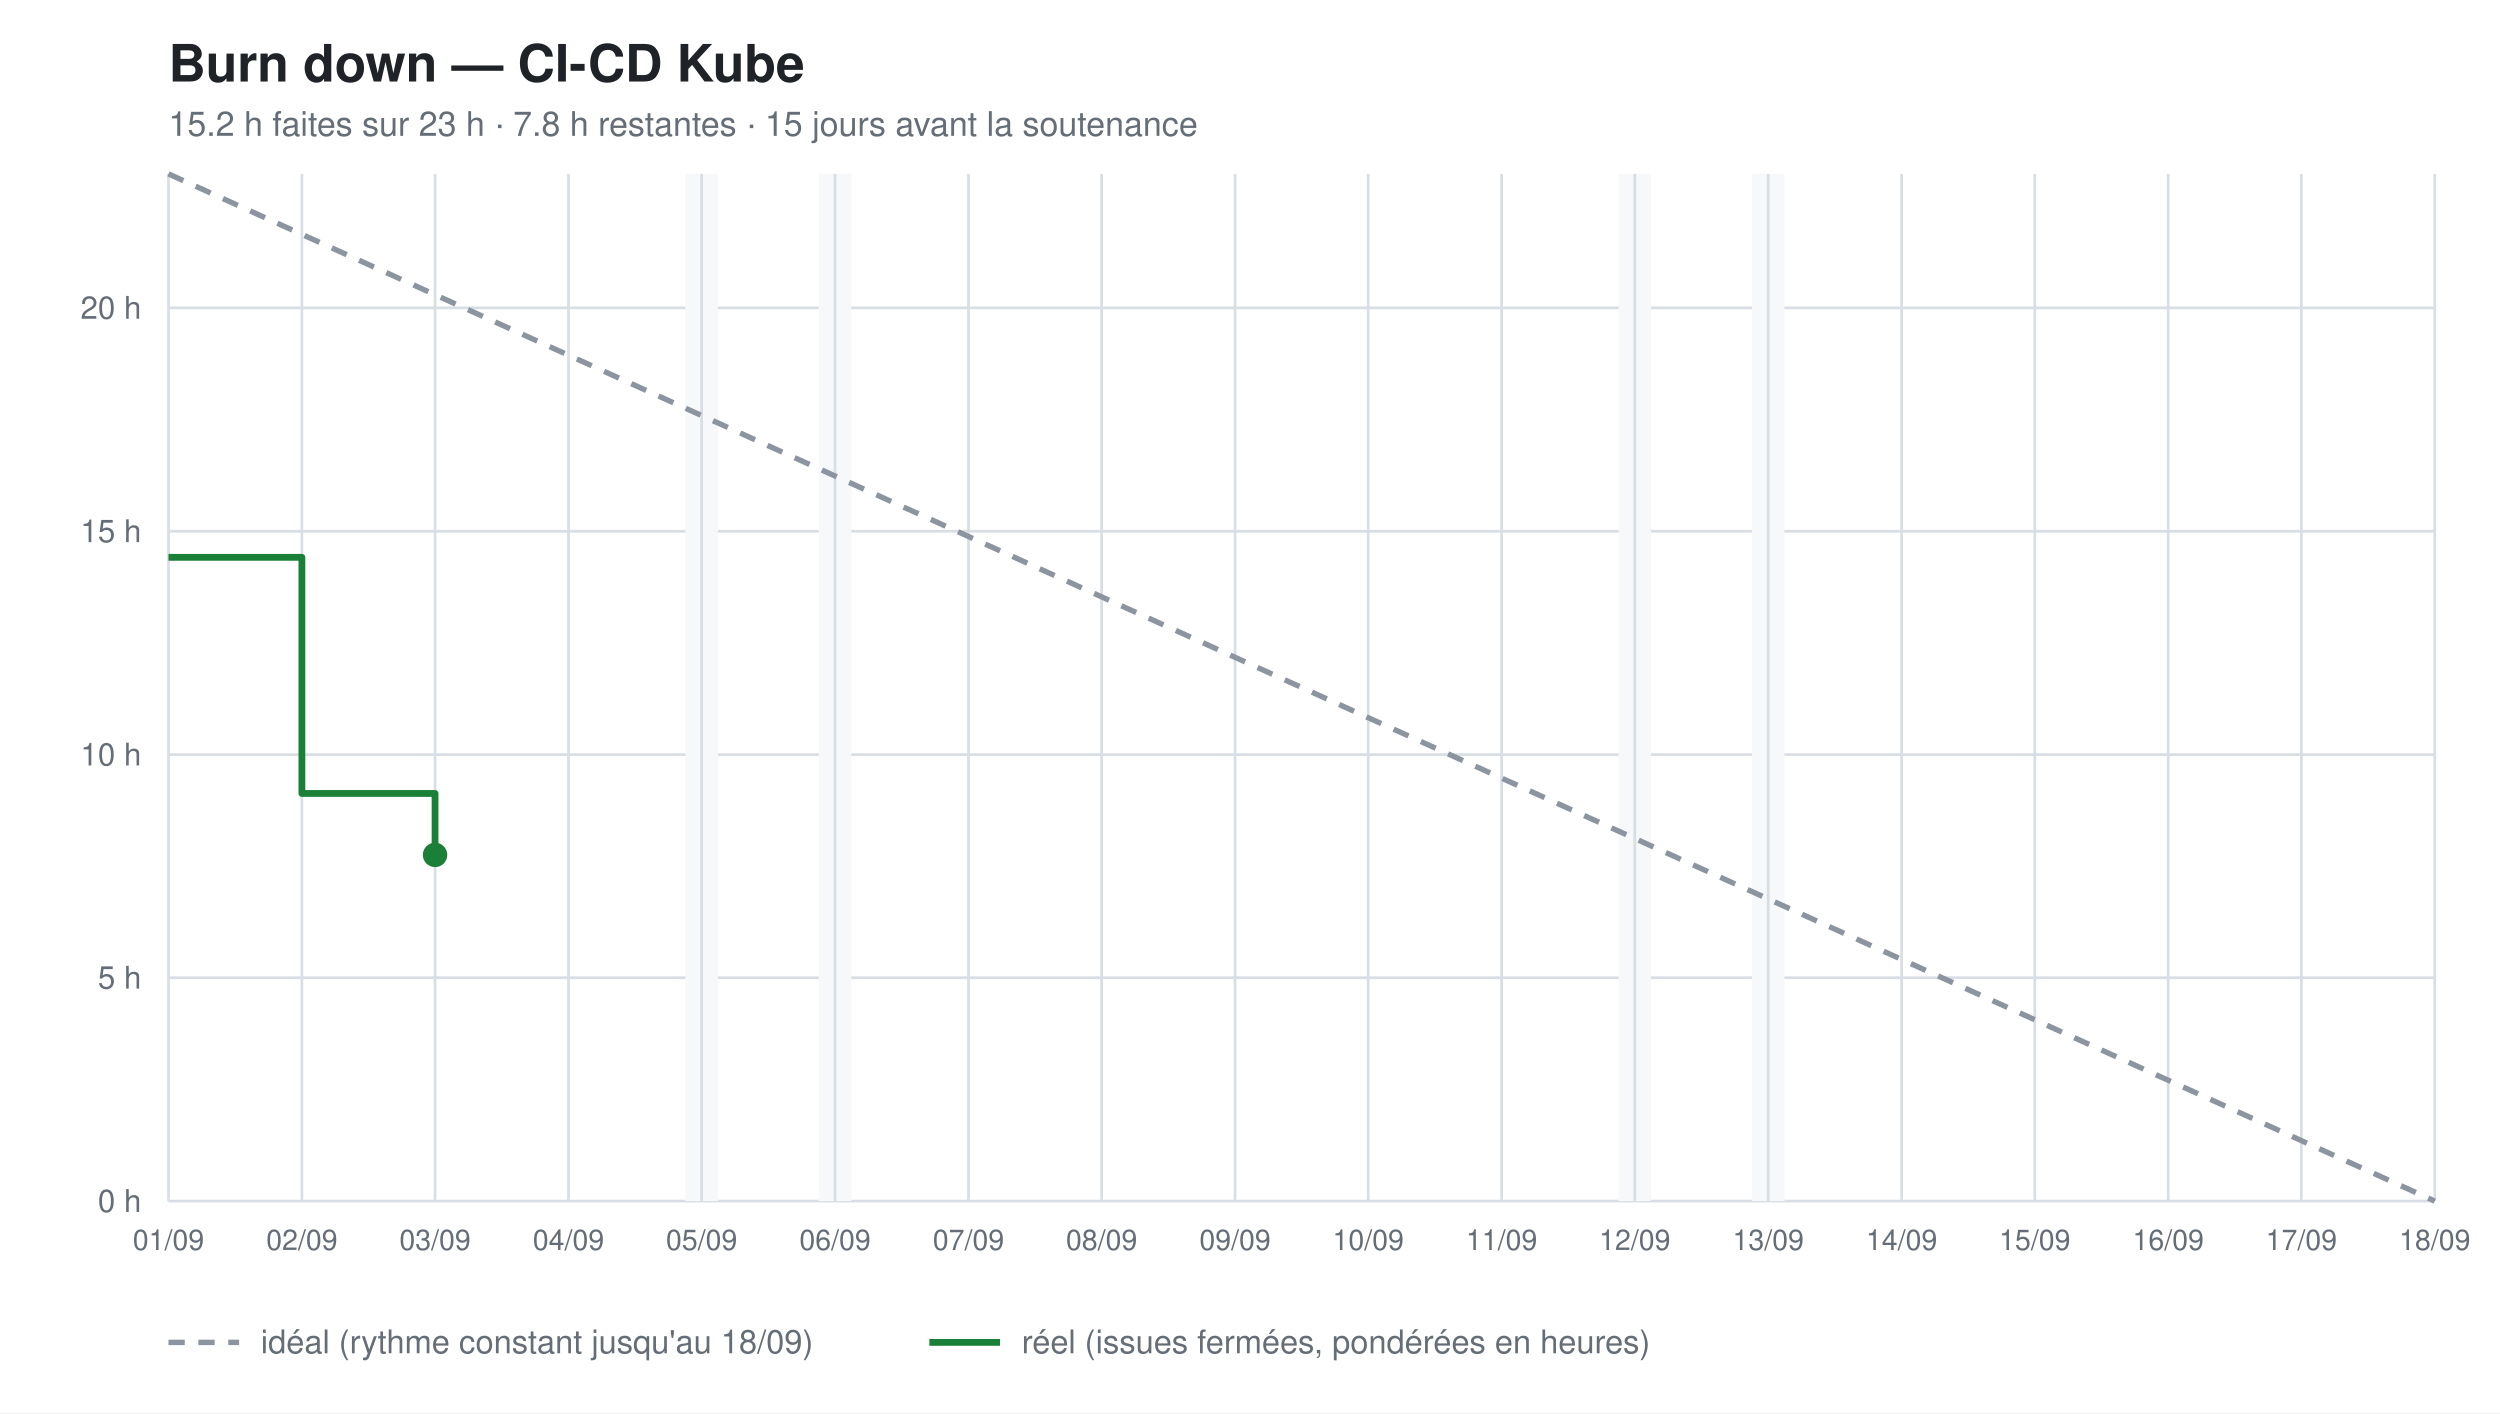
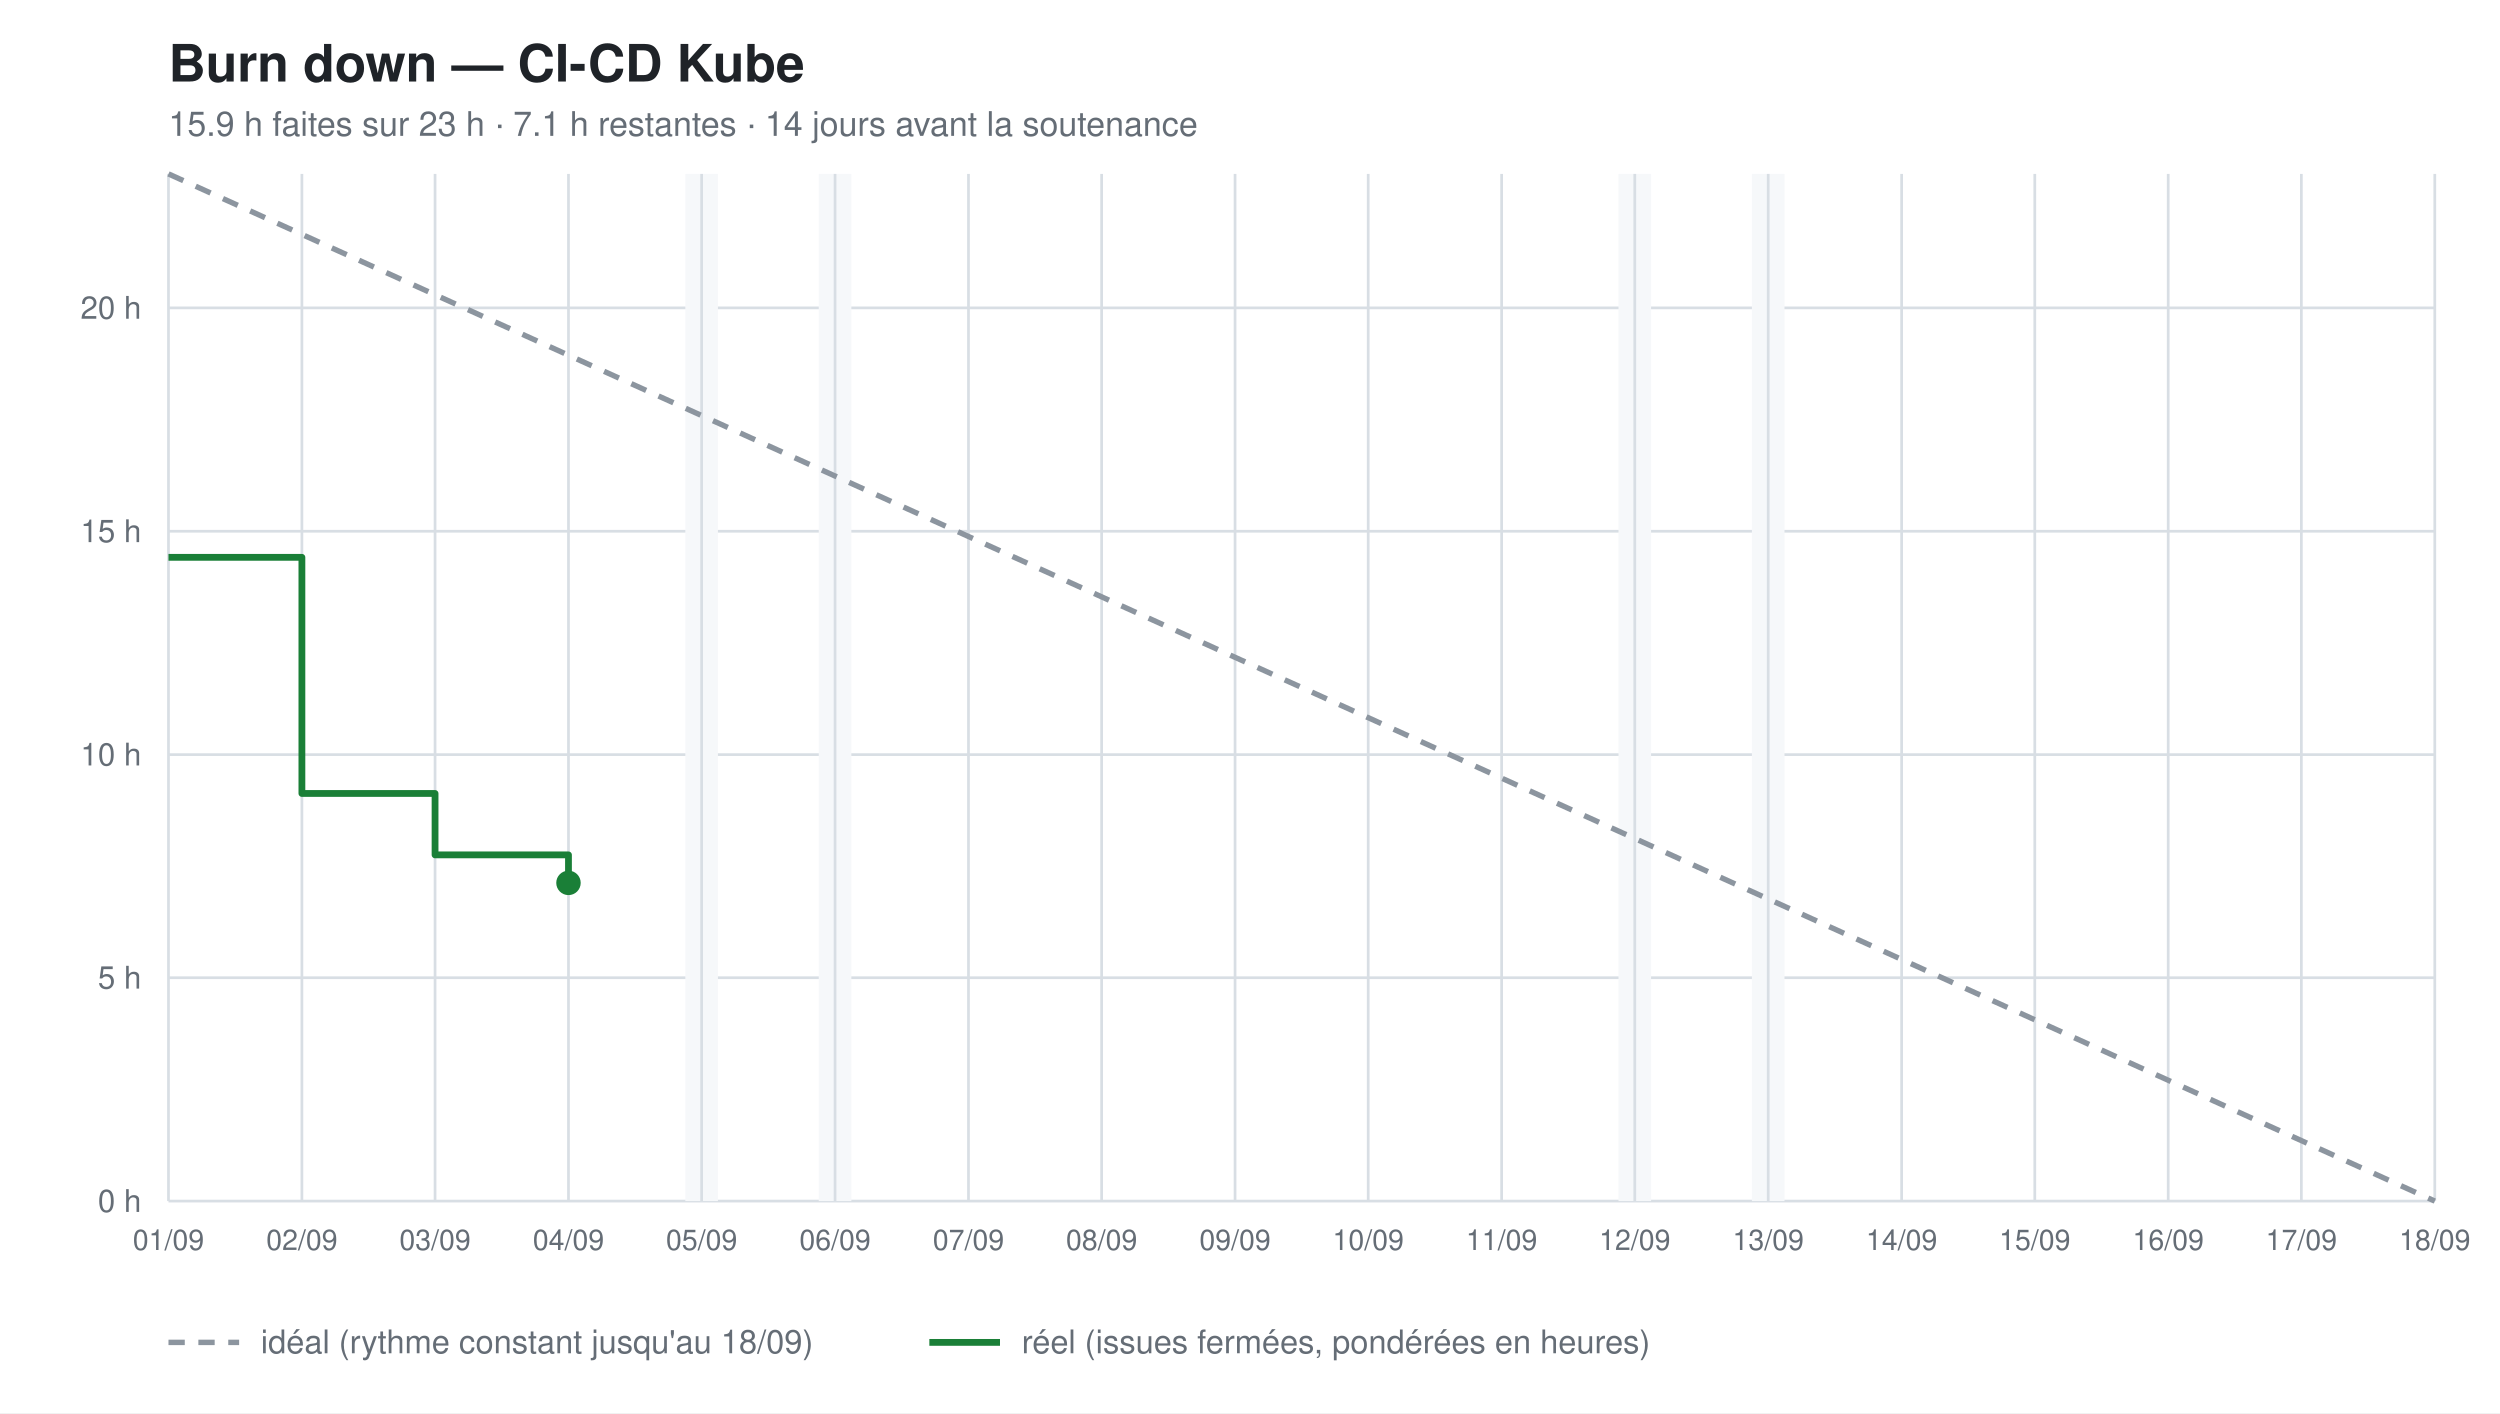
<svg xmlns="http://www.w3.org/2000/svg" width="920" height="520" viewBox="0 0 920 520" font-family="Segoe UI, Helvetica, Arial, sans-serif">
  <rect width="920" height="520" fill="#ffffff" />
  <text x="62" y="30" font-size="19" font-weight="600" fill="#1f2328">Burn down — CI-CD Kube</text>
-   <text x="62" y="50" font-size="12.5" fill="#656d76">15.2 h faites sur 23 h · 7.8 h restantes · 15 jours avant la soutenance</text>
+   <text x="62" y="50" font-size="12.5" fill="#656d76">15.9 h faites sur 23 h · 7.1 h restantes · 14 jours avant la soutenance</text>
  <line x1="62" y1="442.0" x2="896" y2="442.0" stroke="#d8dee4" stroke-width="1" />
  <text x="52" y="446.0" font-size="11.5" fill="#656d76" text-anchor="end">0 h</text>
  <line x1="62" y1="359.8" x2="896" y2="359.8" stroke="#d8dee4" stroke-width="1" />
  <text x="52" y="363.8" font-size="11.5" fill="#656d76" text-anchor="end">5 h</text>
  <line x1="62" y1="277.7" x2="896" y2="277.7" stroke="#d8dee4" stroke-width="1" />
  <text x="52" y="281.7" font-size="11.5" fill="#656d76" text-anchor="end">10 h</text>
  <line x1="62" y1="195.5" x2="896" y2="195.5" stroke="#d8dee4" stroke-width="1" />
  <text x="52" y="199.5" font-size="11.5" fill="#656d76" text-anchor="end">15 h</text>
  <line x1="62" y1="113.3" x2="896" y2="113.3" stroke="#d8dee4" stroke-width="1" />
  <text x="52" y="117.3" font-size="11.5" fill="#656d76" text-anchor="end">20 h</text>
  <line x1="62.0" y1="64" x2="62.0" y2="442" stroke="#d8dee4" stroke-width="1" />
  <text x="62.0" y="460" font-size="10.5" fill="#656d76" text-anchor="middle">01/09</text>
  <line x1="111.1" y1="64" x2="111.1" y2="442" stroke="#d8dee4" stroke-width="1" />
  <text x="111.1" y="460" font-size="10.5" fill="#656d76" text-anchor="middle">02/09</text>
  <line x1="160.1" y1="64" x2="160.1" y2="442" stroke="#d8dee4" stroke-width="1" />
  <text x="160.1" y="460" font-size="10.5" fill="#656d76" text-anchor="middle">03/09</text>
  <line x1="209.2" y1="64" x2="209.2" y2="442" stroke="#d8dee4" stroke-width="1" />
  <text x="209.2" y="460" font-size="10.5" fill="#656d76" text-anchor="middle">04/09</text>
  <rect x="252.2" y="64" width="12" height="378" fill="#f6f8fa" />
  <line x1="258.2" y1="64" x2="258.2" y2="442" stroke="#d8dee4" stroke-width="1" />
  <text x="258.2" y="460" font-size="10.5" fill="#656d76" text-anchor="middle">05/09</text>
  <rect x="301.3" y="64" width="12" height="378" fill="#f6f8fa" />
  <line x1="307.3" y1="64" x2="307.3" y2="442" stroke="#d8dee4" stroke-width="1" />
  <text x="307.3" y="460" font-size="10.5" fill="#656d76" text-anchor="middle">06/09</text>
  <line x1="356.4" y1="64" x2="356.4" y2="442" stroke="#d8dee4" stroke-width="1" />
  <text x="356.4" y="460" font-size="10.5" fill="#656d76" text-anchor="middle">07/09</text>
  <line x1="405.4" y1="64" x2="405.4" y2="442" stroke="#d8dee4" stroke-width="1" />
  <text x="405.4" y="460" font-size="10.5" fill="#656d76" text-anchor="middle">08/09</text>
  <line x1="454.5" y1="64" x2="454.5" y2="442" stroke="#d8dee4" stroke-width="1" />
  <text x="454.5" y="460" font-size="10.5" fill="#656d76" text-anchor="middle">09/09</text>
  <line x1="503.5" y1="64" x2="503.5" y2="442" stroke="#d8dee4" stroke-width="1" />
  <text x="503.5" y="460" font-size="10.5" fill="#656d76" text-anchor="middle">10/09</text>
  <line x1="552.6" y1="64" x2="552.6" y2="442" stroke="#d8dee4" stroke-width="1" />
  <text x="552.6" y="460" font-size="10.5" fill="#656d76" text-anchor="middle">11/09</text>
  <rect x="595.6" y="64" width="12" height="378" fill="#f6f8fa" />
  <line x1="601.6" y1="64" x2="601.6" y2="442" stroke="#d8dee4" stroke-width="1" />
  <text x="601.6" y="460" font-size="10.5" fill="#656d76" text-anchor="middle">12/09</text>
  <rect x="644.7" y="64" width="12" height="378" fill="#f6f8fa" />
  <line x1="650.7" y1="64" x2="650.7" y2="442" stroke="#d8dee4" stroke-width="1" />
  <text x="650.7" y="460" font-size="10.5" fill="#656d76" text-anchor="middle">13/09</text>
  <line x1="699.8" y1="64" x2="699.8" y2="442" stroke="#d8dee4" stroke-width="1" />
  <text x="699.8" y="460" font-size="10.5" fill="#656d76" text-anchor="middle">14/09</text>
  <line x1="748.8" y1="64" x2="748.8" y2="442" stroke="#d8dee4" stroke-width="1" />
  <text x="748.8" y="460" font-size="10.5" fill="#656d76" text-anchor="middle">15/09</text>
  <line x1="797.9" y1="64" x2="797.9" y2="442" stroke="#d8dee4" stroke-width="1" />
  <text x="797.9" y="460" font-size="10.5" fill="#656d76" text-anchor="middle">16/09</text>
  <line x1="846.9" y1="64" x2="846.9" y2="442" stroke="#d8dee4" stroke-width="1" />
  <text x="846.9" y="460" font-size="10.5" fill="#656d76" text-anchor="middle">17/09</text>
  <line x1="896.0" y1="64" x2="896.0" y2="442" stroke="#d8dee4" stroke-width="1" />
  <text x="896.0" y="460" font-size="10.5" fill="#656d76" text-anchor="middle">18/09</text>
  <line x1="62.0" y1="64.0" x2="896.0" y2="442.0" stroke="#8c959f" stroke-width="2" stroke-dasharray="6 5" />
-   <polyline points="62.0,205.1 111.1,205.1 111.1,292.0 160.1,292.0 160.1,314.6" fill="none" stroke="#1a7f37" stroke-width="2.5" stroke-linejoin="round" />
-   <circle cx="160.1" cy="314.6" r="4.5" fill="#1a7f37" />
+   <polyline points="62.0,205.1 111.1,205.1 111.1,292.0 160.1,292.0 160.1,314.6 209.2,314.6 209.2,324.9" fill="none" stroke="#1a7f37" stroke-width="2.5" stroke-linejoin="round" />
+   <circle cx="209.2" cy="324.9" r="4.5" fill="#1a7f37" />
  <line x1="62" y1="494" x2="88" y2="494" stroke="#8c959f" stroke-width="2" stroke-dasharray="6 5" />
  <text x="96" y="498" font-size="12" fill="#656d76">idéal (rythme constant jusqu'au 18/09)</text>
  <line x1="342" y1="494" x2="368" y2="494" stroke="#1a7f37" stroke-width="2.5" />
  <text x="376" y="498" font-size="12" fill="#656d76">réel (issues fermées, pondérées en heures)</text>
</svg>
